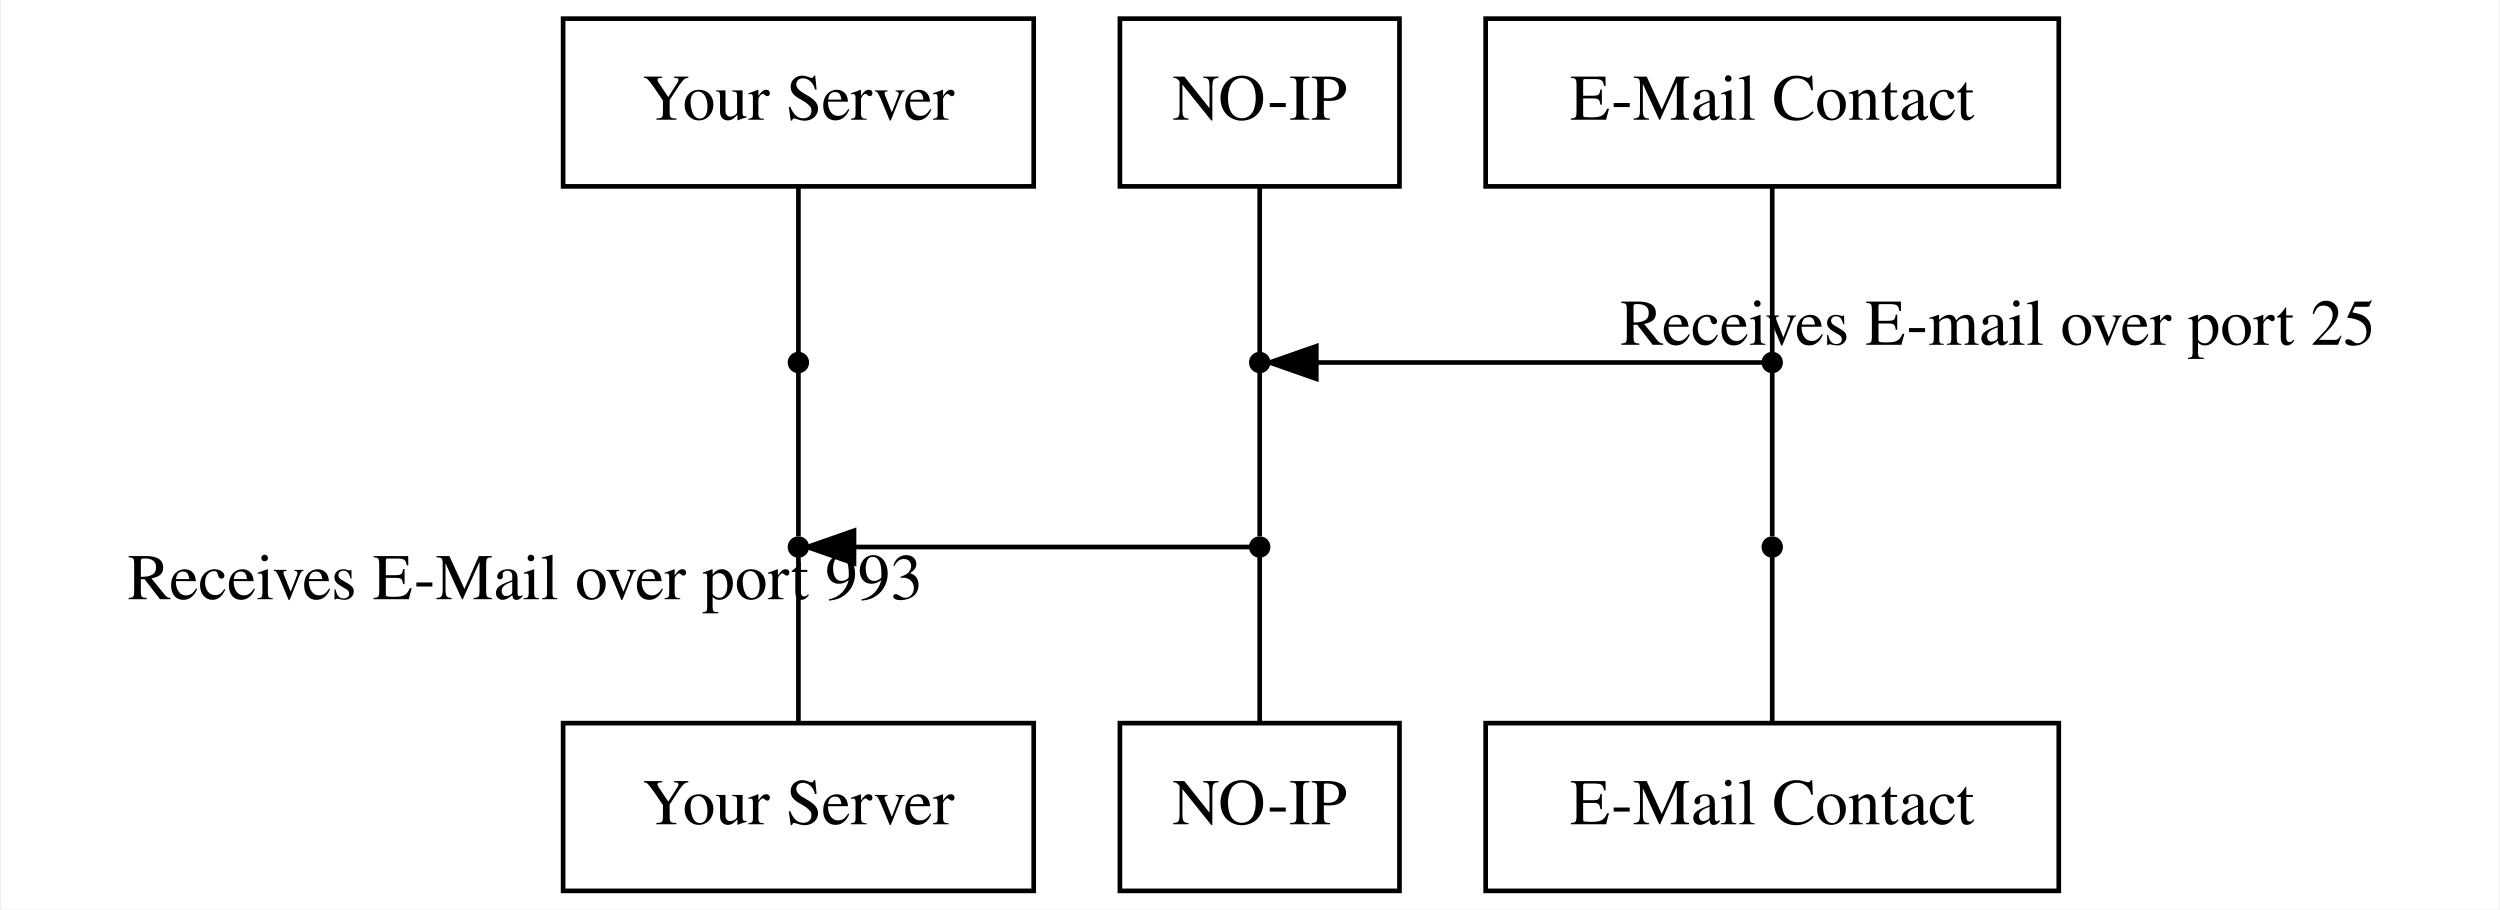
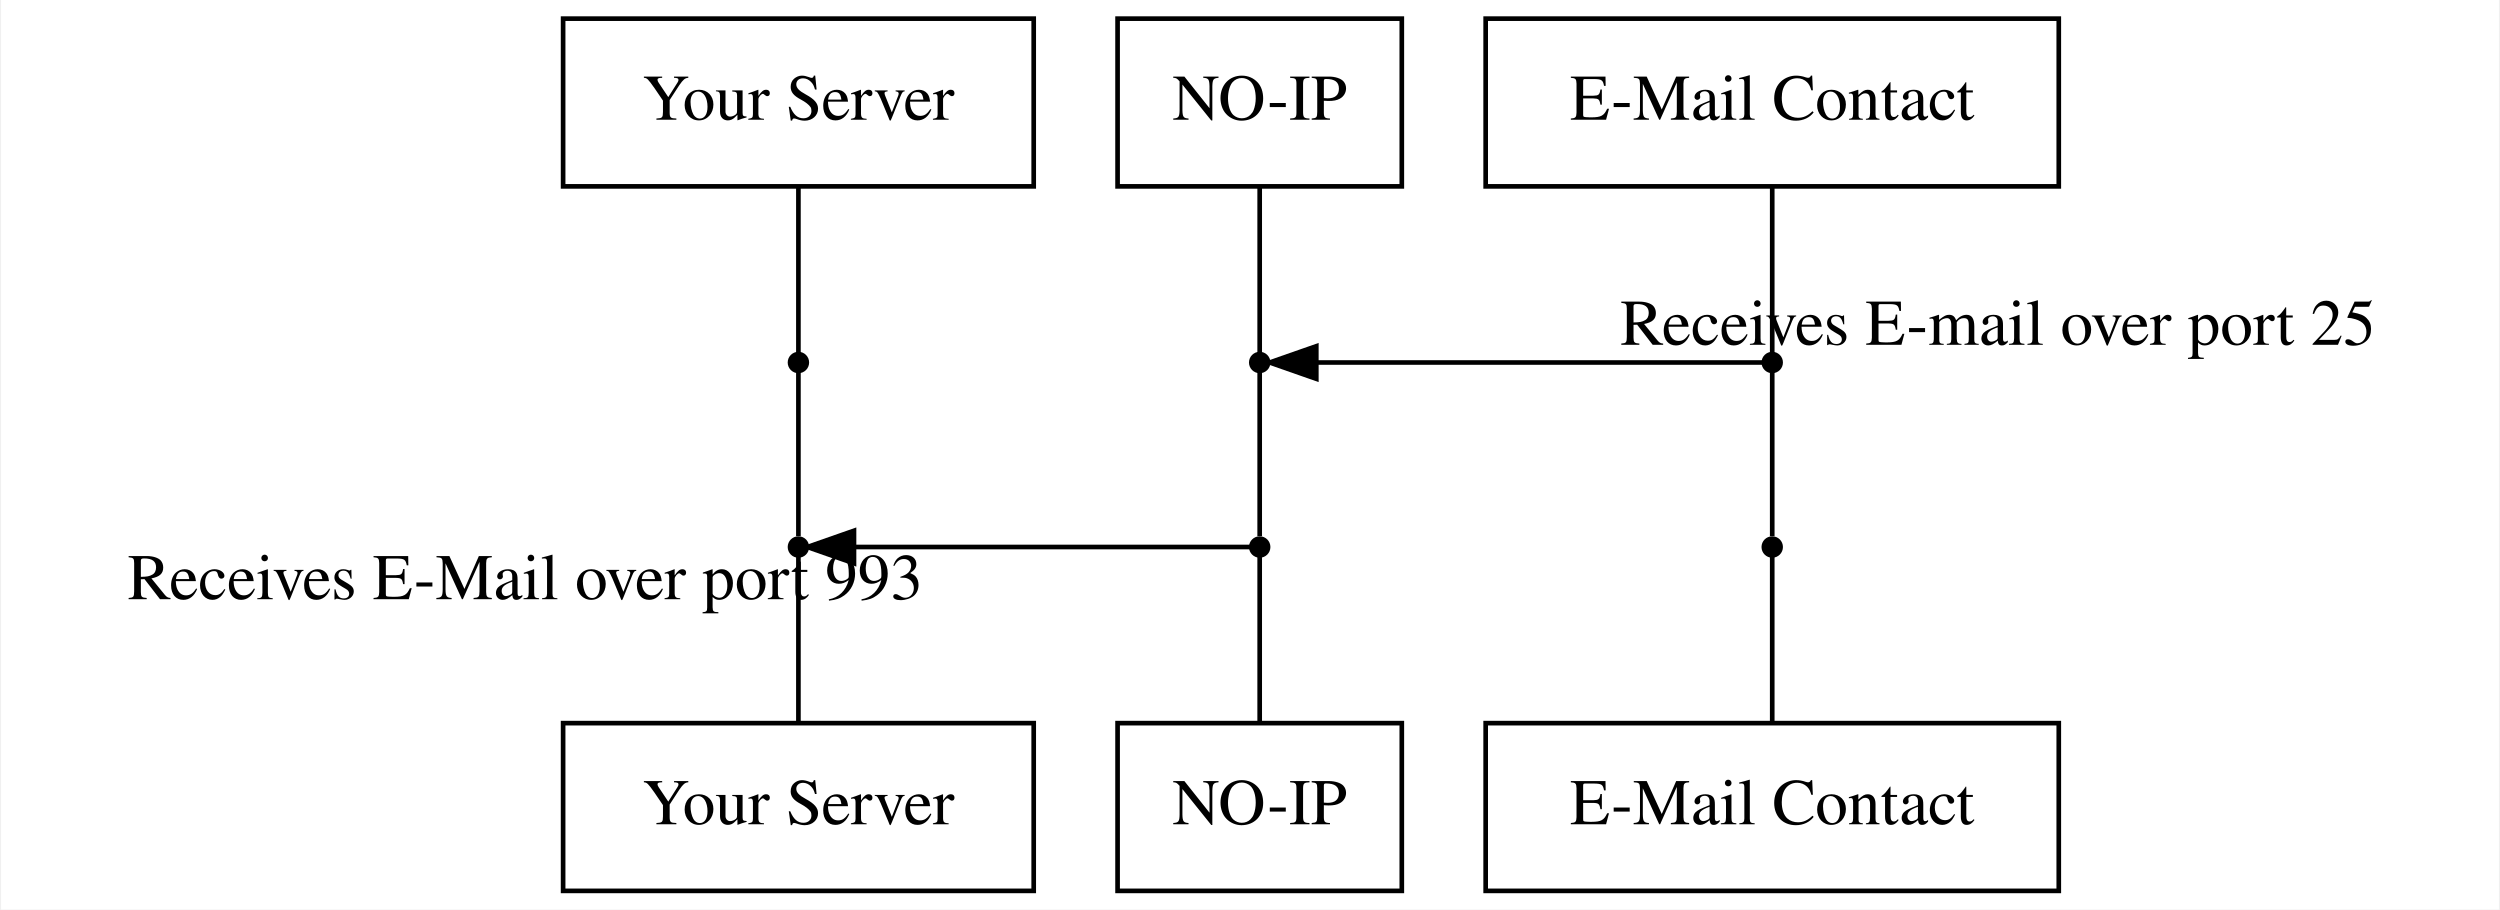
<svg xmlns="http://www.w3.org/2000/svg" width="536pt" height="195pt" viewBox="0.00 0.00 536.08 195.20">
  <g id="graph0" class="graph" transform="scale(1 1) rotate(0) translate(4 191.2)">
    <polygon fill="white" stroke="transparent" points="-4,4 -4,-191.2 532.08,-191.2 532.08,4 -4,4" />
    <g id="node1" class="node">
      <polygon fill="none" stroke="black" points="217.62,-187.2 116.62,-187.2 116.62,-151.2 217.62,-151.2 217.62,-187.2" />
      <text text-anchor="middle" x="167.12" y="-165.5" font-family="Times,serif" font-size="14.00">Your Server</text>
    </g>
    <g id="node2" class="node">
-       <polygon fill="none" stroke="black" points="296.12,-187.2 236.12,-187.2 236.12,-151.2 296.12,-151.2 296.12,-187.2" />
+       <polygon fill="none" stroke="black" points="296.62,-187.2 235.62,-187.2 235.62,-151.2 296.62,-151.2 296.62,-187.2" />
      <text text-anchor="middle" x="266.12" y="-165.5" font-family="Times,serif" font-size="14.00">NO-IP</text>
    </g>
    <g id="node7" class="node">
      <ellipse fill="black" stroke="black" cx="167.12" cy="-113.4" rx="1.8" ry="1.8" />
    </g>
    <g id="edge5" class="edge">
      <path fill="none" stroke="black" d="M167.12,-151.18C167.12,-137.39 167.12,-119.57 167.12,-115.33" />
    </g>
    <g id="node3" class="node">
      <polygon fill="none" stroke="black" points="437.62,-187.2 314.62,-187.2 314.62,-151.2 437.62,-151.2 437.62,-187.2" />
      <text text-anchor="middle" x="376.12" y="-165.5" font-family="Times,serif" font-size="14.00">E-Mail Contact</text>
    </g>
    <g id="node9" class="node">
      <ellipse fill="black" stroke="black" cx="266.12" cy="-113.4" rx="1.8" ry="1.8" />
    </g>
    <g id="edge8" class="edge">
      <path fill="none" stroke="black" d="M266.12,-151.18C266.12,-137.39 266.12,-119.57 266.12,-115.33" />
    </g>
    <g id="node11" class="node">
      <ellipse fill="black" stroke="black" cx="376.12" cy="-113.4" rx="1.8" ry="1.8" />
    </g>
    <g id="edge11" class="edge">
      <path fill="none" stroke="black" d="M376.12,-151.18C376.12,-137.39 376.12,-119.57 376.12,-115.33" />
    </g>
    <g id="node4" class="node">
      <polygon fill="none" stroke="black" points="217.62,-36 116.62,-36 116.62,0 217.62,0 217.62,-36" />
      <text text-anchor="middle" x="167.12" y="-14.3" font-family="Times,serif" font-size="14.00">Your Server</text>
    </g>
    <g id="node5" class="node">
-       <polygon fill="none" stroke="black" points="296.12,-36 236.12,-36 236.12,0 296.12,0 296.12,-36" />
+       <polygon fill="none" stroke="black" points="296.62,-36 235.62,-36 235.62,0 296.62,0 296.62,-36" />
      <text text-anchor="middle" x="266.12" y="-14.3" font-family="Times,serif" font-size="14.00">NO-IP</text>
    </g>
    <g id="node6" class="node">
      <polygon fill="none" stroke="black" points="437.62,-36 314.62,-36 314.62,0 437.62,0 437.62,-36" />
      <text text-anchor="middle" x="376.12" y="-14.3" font-family="Times,serif" font-size="14.00">E-Mail Contact</text>
    </g>
    <g id="node8" class="node">
      <ellipse fill="black" stroke="black" cx="167.12" cy="-73.8" rx="1.8" ry="1.8" />
    </g>
    <g id="edge6" class="edge">
      <path fill="none" stroke="black" d="M167.12,-111.47C167.12,-106.4 167.12,-82.13 167.12,-76.14" />
    </g>
    <g id="edge7" class="edge">
      <path fill="none" stroke="black" d="M167.12,-71.87C167.12,-67.65 167.12,-50.02 167.12,-36.26" />
    </g>
    <g id="node10" class="node">
      <ellipse fill="black" stroke="black" cx="266.12" cy="-73.8" rx="1.8" ry="1.8" />
    </g>
    <g id="edge9" class="edge">
      <path fill="none" stroke="black" d="M266.12,-111.47C266.12,-106.4 266.12,-82.13 266.12,-76.14" />
    </g>
    <g id="edge10" class="edge">
      <path fill="none" stroke="black" d="M266.12,-71.87C266.12,-67.65 266.12,-50.02 266.12,-36.26" />
    </g>
    <g id="edge15" class="edge">
      <path fill="none" stroke="black" d="M264.22,-73.8C235.84,-73.8 207.47,-73.8 179.09,-73.8" />
      <polygon fill="black" stroke="black" points="179.05,-70.3 169.05,-73.8 179.05,-77.3 179.05,-70.3" />
      <text text-anchor="middle" x="108.5" y="-62.6" font-family="Times,serif" font-size="14.00">Receives E-Mail over port 993</text>
    </g>
    <g id="edge14" class="edge">
      <path fill="none" stroke="black" d="M374.01,-113.4C342.21,-113.4 310.4,-113.4 278.59,-113.4" />
      <polygon fill="black" stroke="black" points="278.27,-109.9 268.27,-113.4 278.27,-116.9 278.27,-109.9" />
      <text text-anchor="middle" x="424.58" y="-117.2" font-family="Times,serif" font-size="14.00">Receives E-mail over port 25</text>
    </g>
    <g id="node12" class="node">
      <ellipse fill="black" stroke="black" cx="376.12" cy="-73.8" rx="1.8" ry="1.8" />
    </g>
    <g id="edge12" class="edge">
      <path fill="none" stroke="black" d="M376.12,-111.47C376.12,-106.4 376.12,-82.13 376.12,-76.14" />
    </g>
    <g id="edge13" class="edge">
      <path fill="none" stroke="black" d="M376.12,-71.87C376.12,-67.65 376.12,-50.02 376.12,-36.26" />
    </g>
  </g>
</svg>
